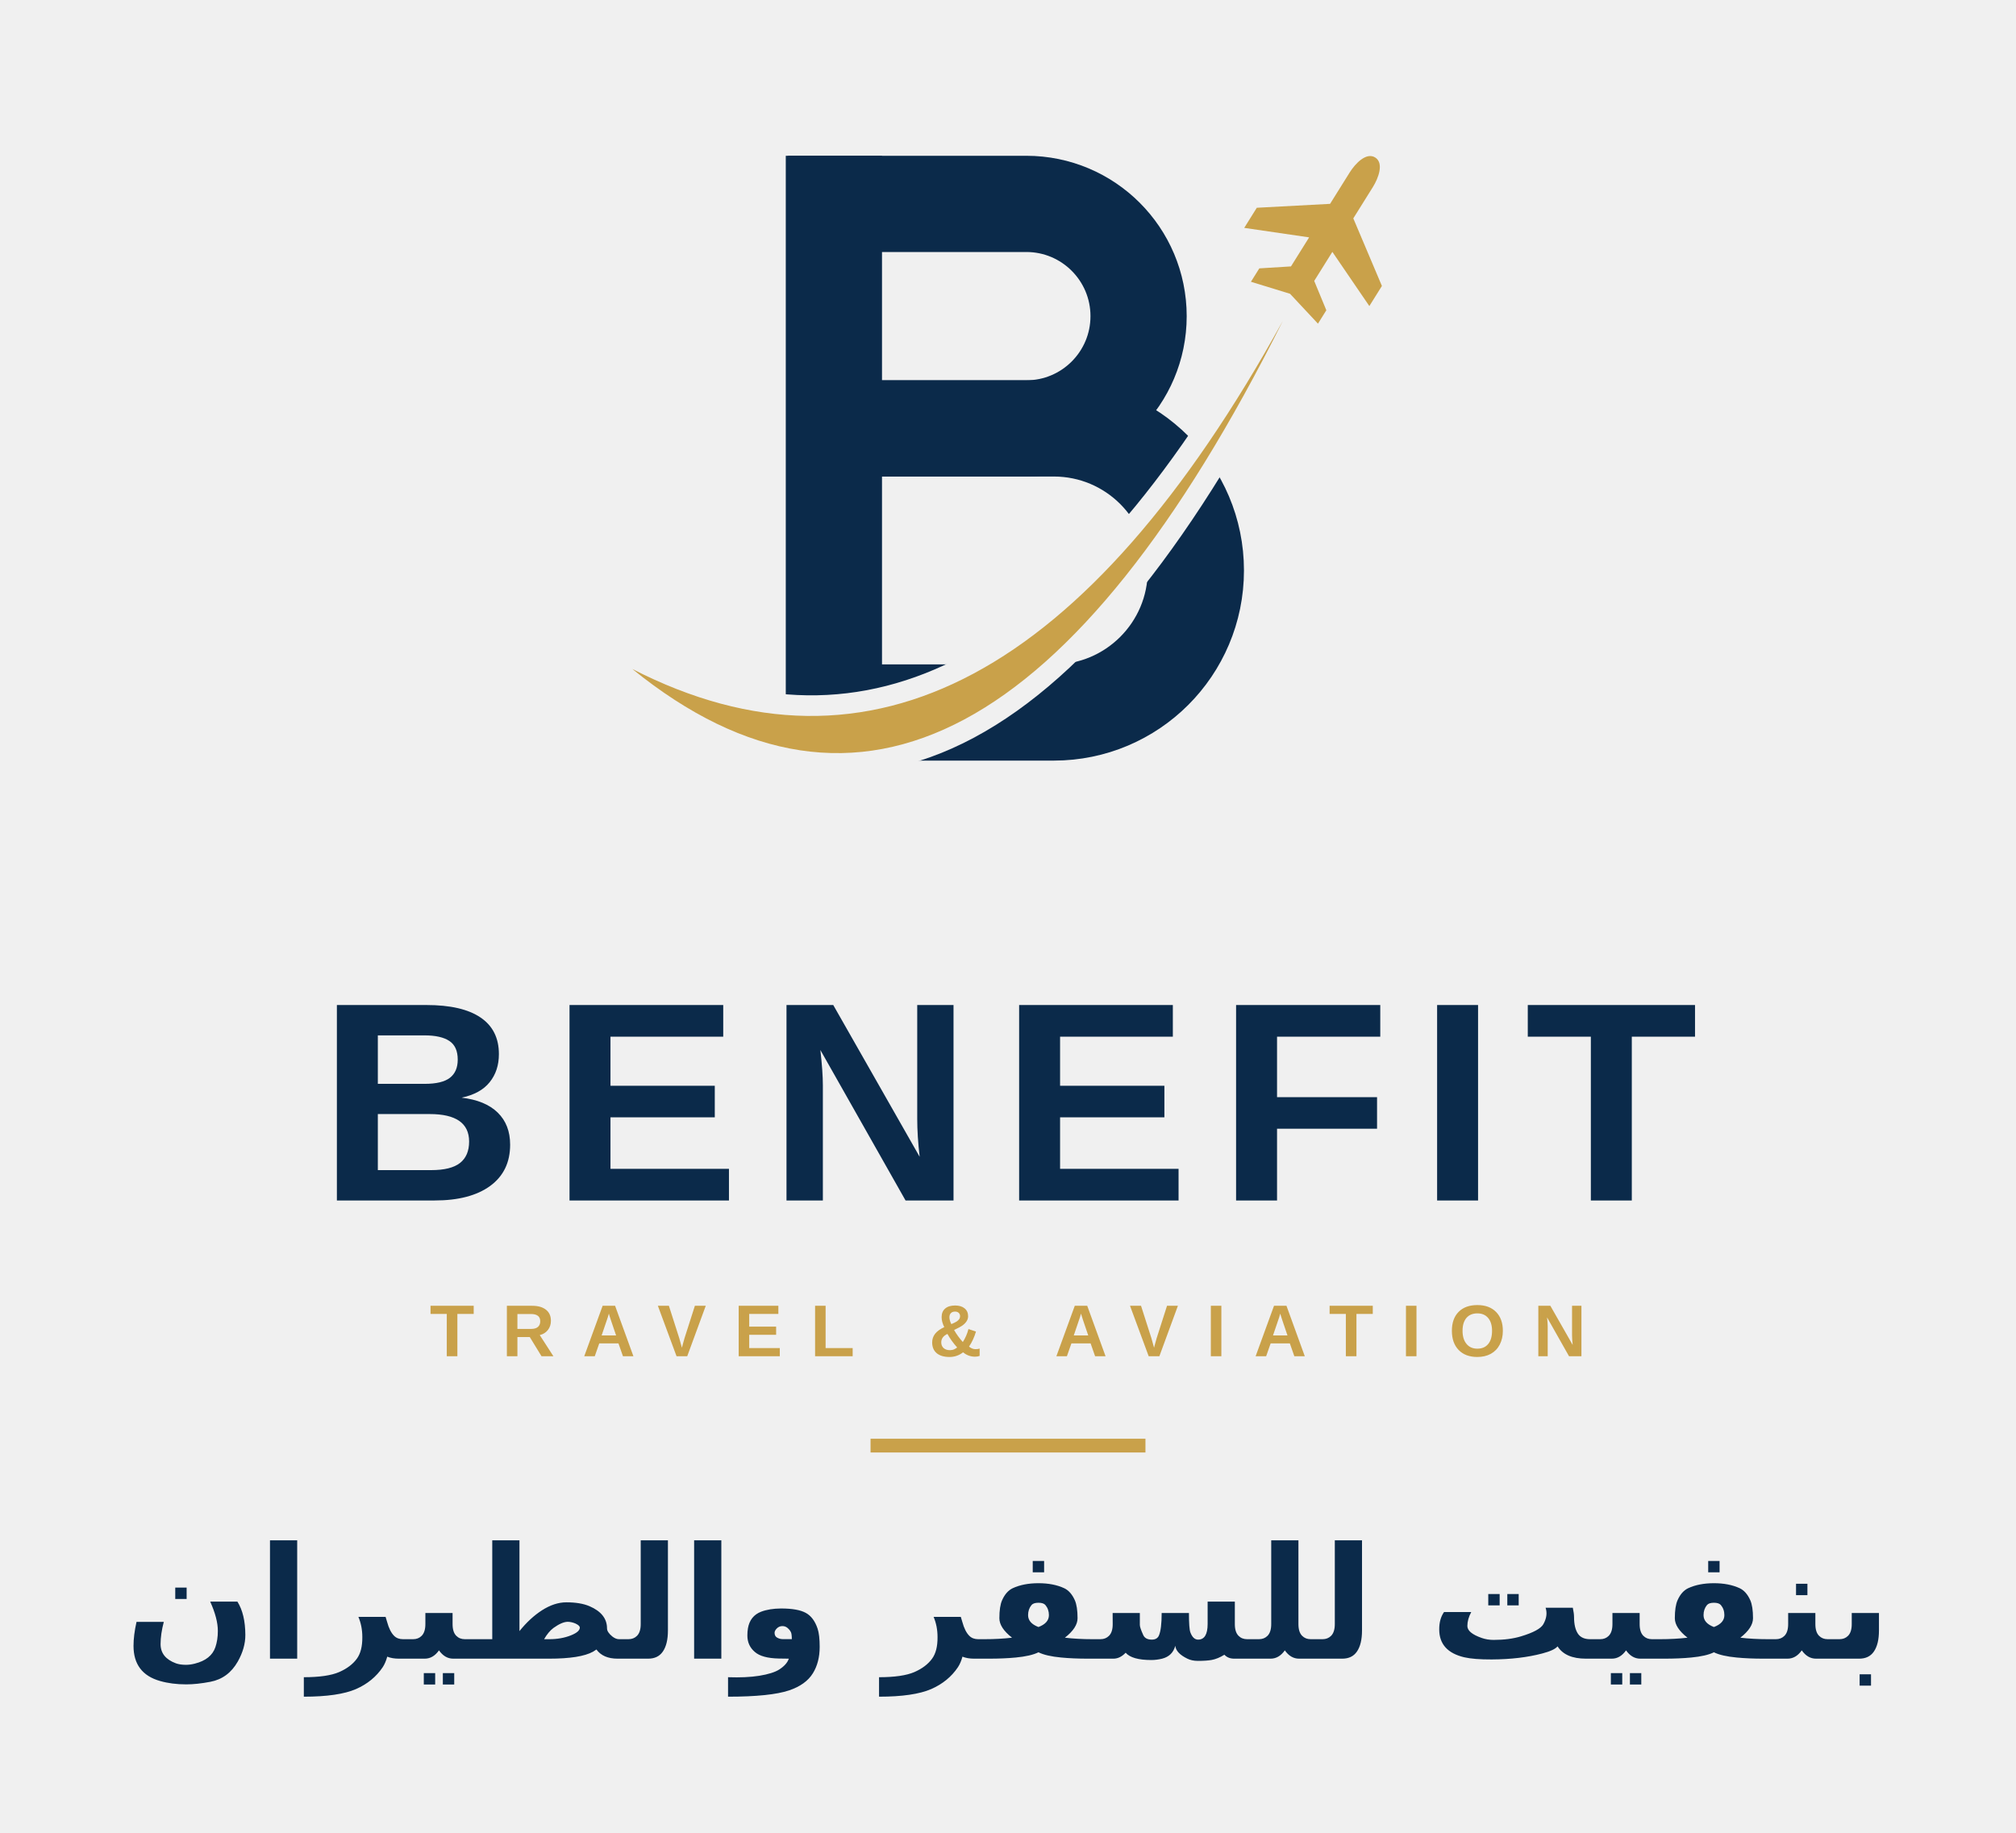
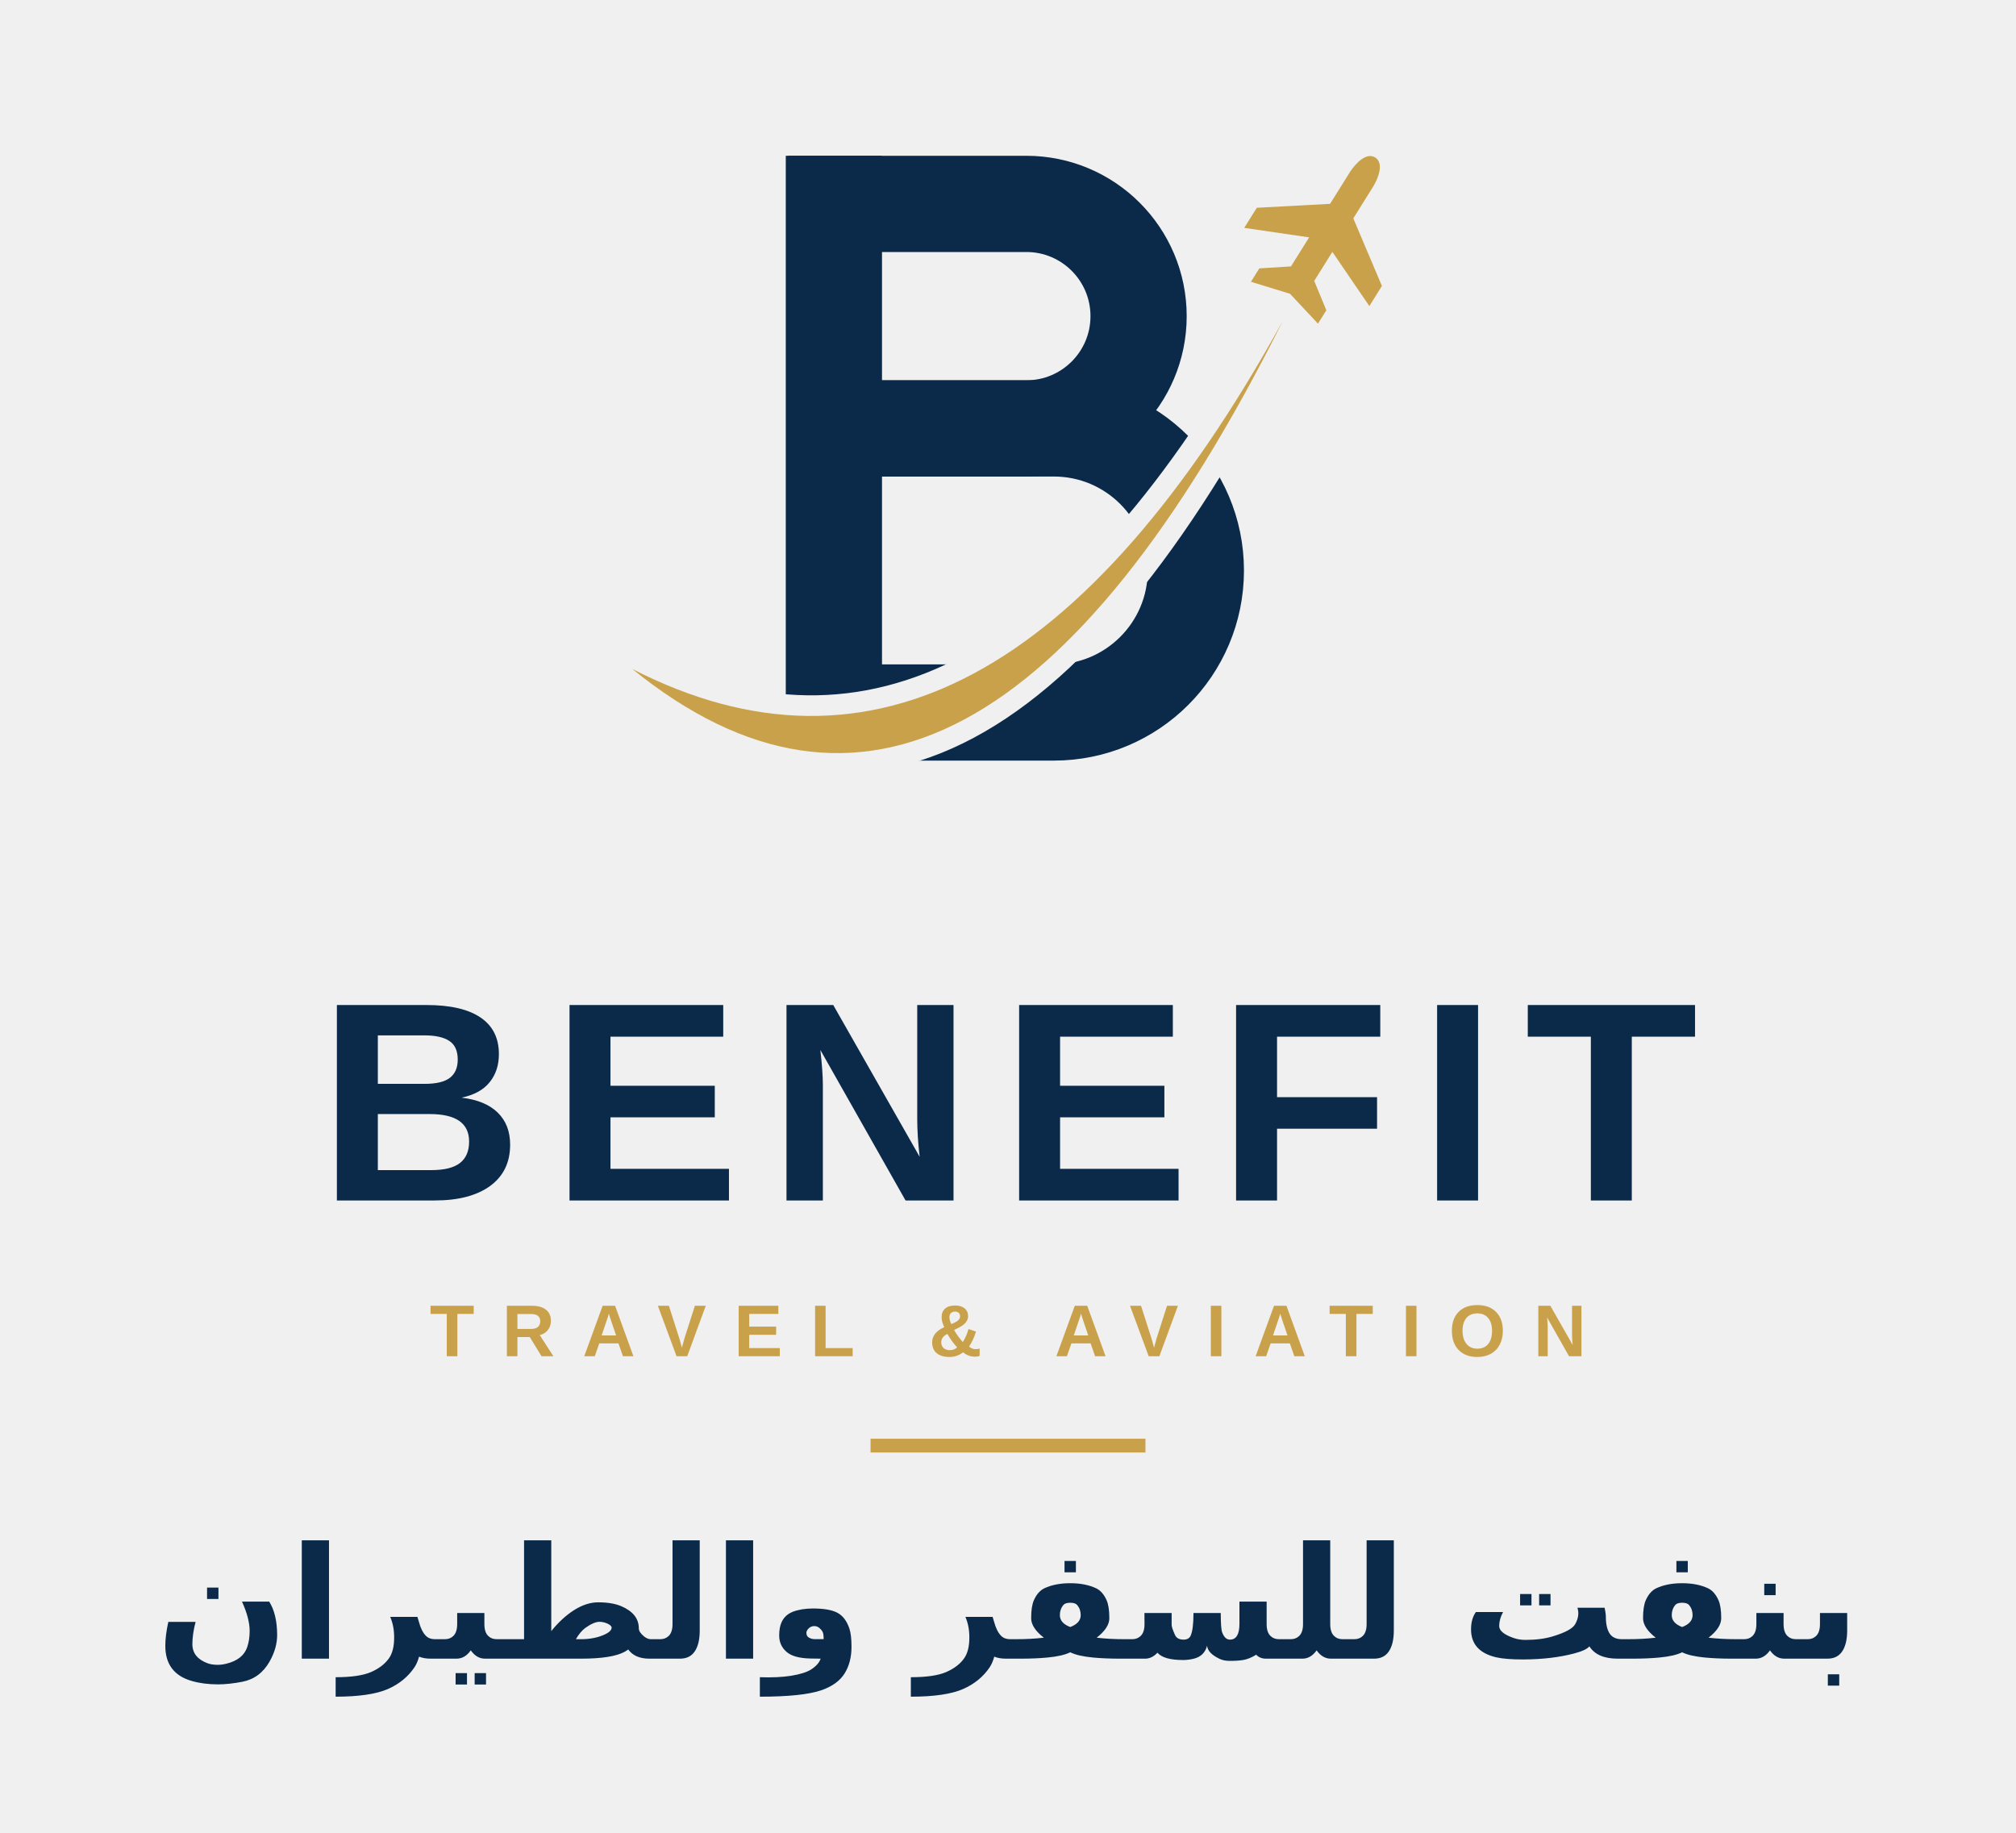
<svg xmlns="http://www.w3.org/2000/svg" viewBox="0 0 440 400" width="1320" height="1200">
  <g transform="translate(120,0)">
    <defs>
      <mask id="ms" maskUnits="userSpaceOnUse" x="0" y="0" width="200" height="200">
        <rect width="200" height="200" fill="#fff" />
        <path d="M18,146 Q92,206 160,70 Q96,186 18,146 Z" fill="#000" stroke="#000" stroke-width="9" stroke-linejoin="round" />
      </mask>
    </defs>
    <g mask="url(#ms)" fill="none" stroke="#0B2A4A" stroke-width="21" stroke-linejoin="miter">
      <path d="M62,34 V166" />
      <path d="M52,44.5 H104 A24.5,24.5 0 0 1 104,93.5 H62" />
      <path d="M62,93.5 H110 A31,31 0 0 1 110,155.5 H52" />
    </g>
    <path d="M18,146 Q92,206 160,70 Q96,186 18,146 Z" fill="#C9A14A" />
    <path d="M15,0 C15,-2 12,-2.6 10,-2.6 L3,-2.6 L-5,-14 L-9.5,-14 L-4.5,-2.6 L-11,-2.6 L-14.5,-7.5 L-17.5,-7.5 L-15.5,0 L-17.5,7.5 L-14.5,7.5 L-11,2.6 L-4.5,2.6 L-9.5,14 L-5,14 L3,2.6 L10,2.6 C12,2.6 15,2 15,0 Z" fill="#C9A14A" transform="translate(171,49) rotate(-58) scale(1.15)" />
  </g>
  <text x="220" y="262" text-anchor="middle" font-family="Rubik, Arial, sans-serif" font-weight="800" font-size="62" letter-spacing="6" fill="#0B2A4A">BENEFIT</text>
  <text x="220" y="296" text-anchor="middle" font-family="Rubik, Arial, sans-serif" font-weight="600" font-size="16" letter-spacing="6" fill="#C9A14A">TRAVEL &amp; AVIATION</text>
  <rect x="190" y="314" width="60" height="3" fill="#C9A14A" />
-   <text x="220" y="362" text-anchor="middle" font-family="Rubik, Arial, sans-serif" font-weight="700" font-size="34" fill="#0B2A4A">بنفيت للسفر والطيران</text>
+   <text x="220" y="362" text-anchor="middle" font-family="Rubik, Arial, sans-serif" font-weight="700" font-size="34" fill="#0B2A4A">بنفت للسفر والطيران</text>
</svg>
